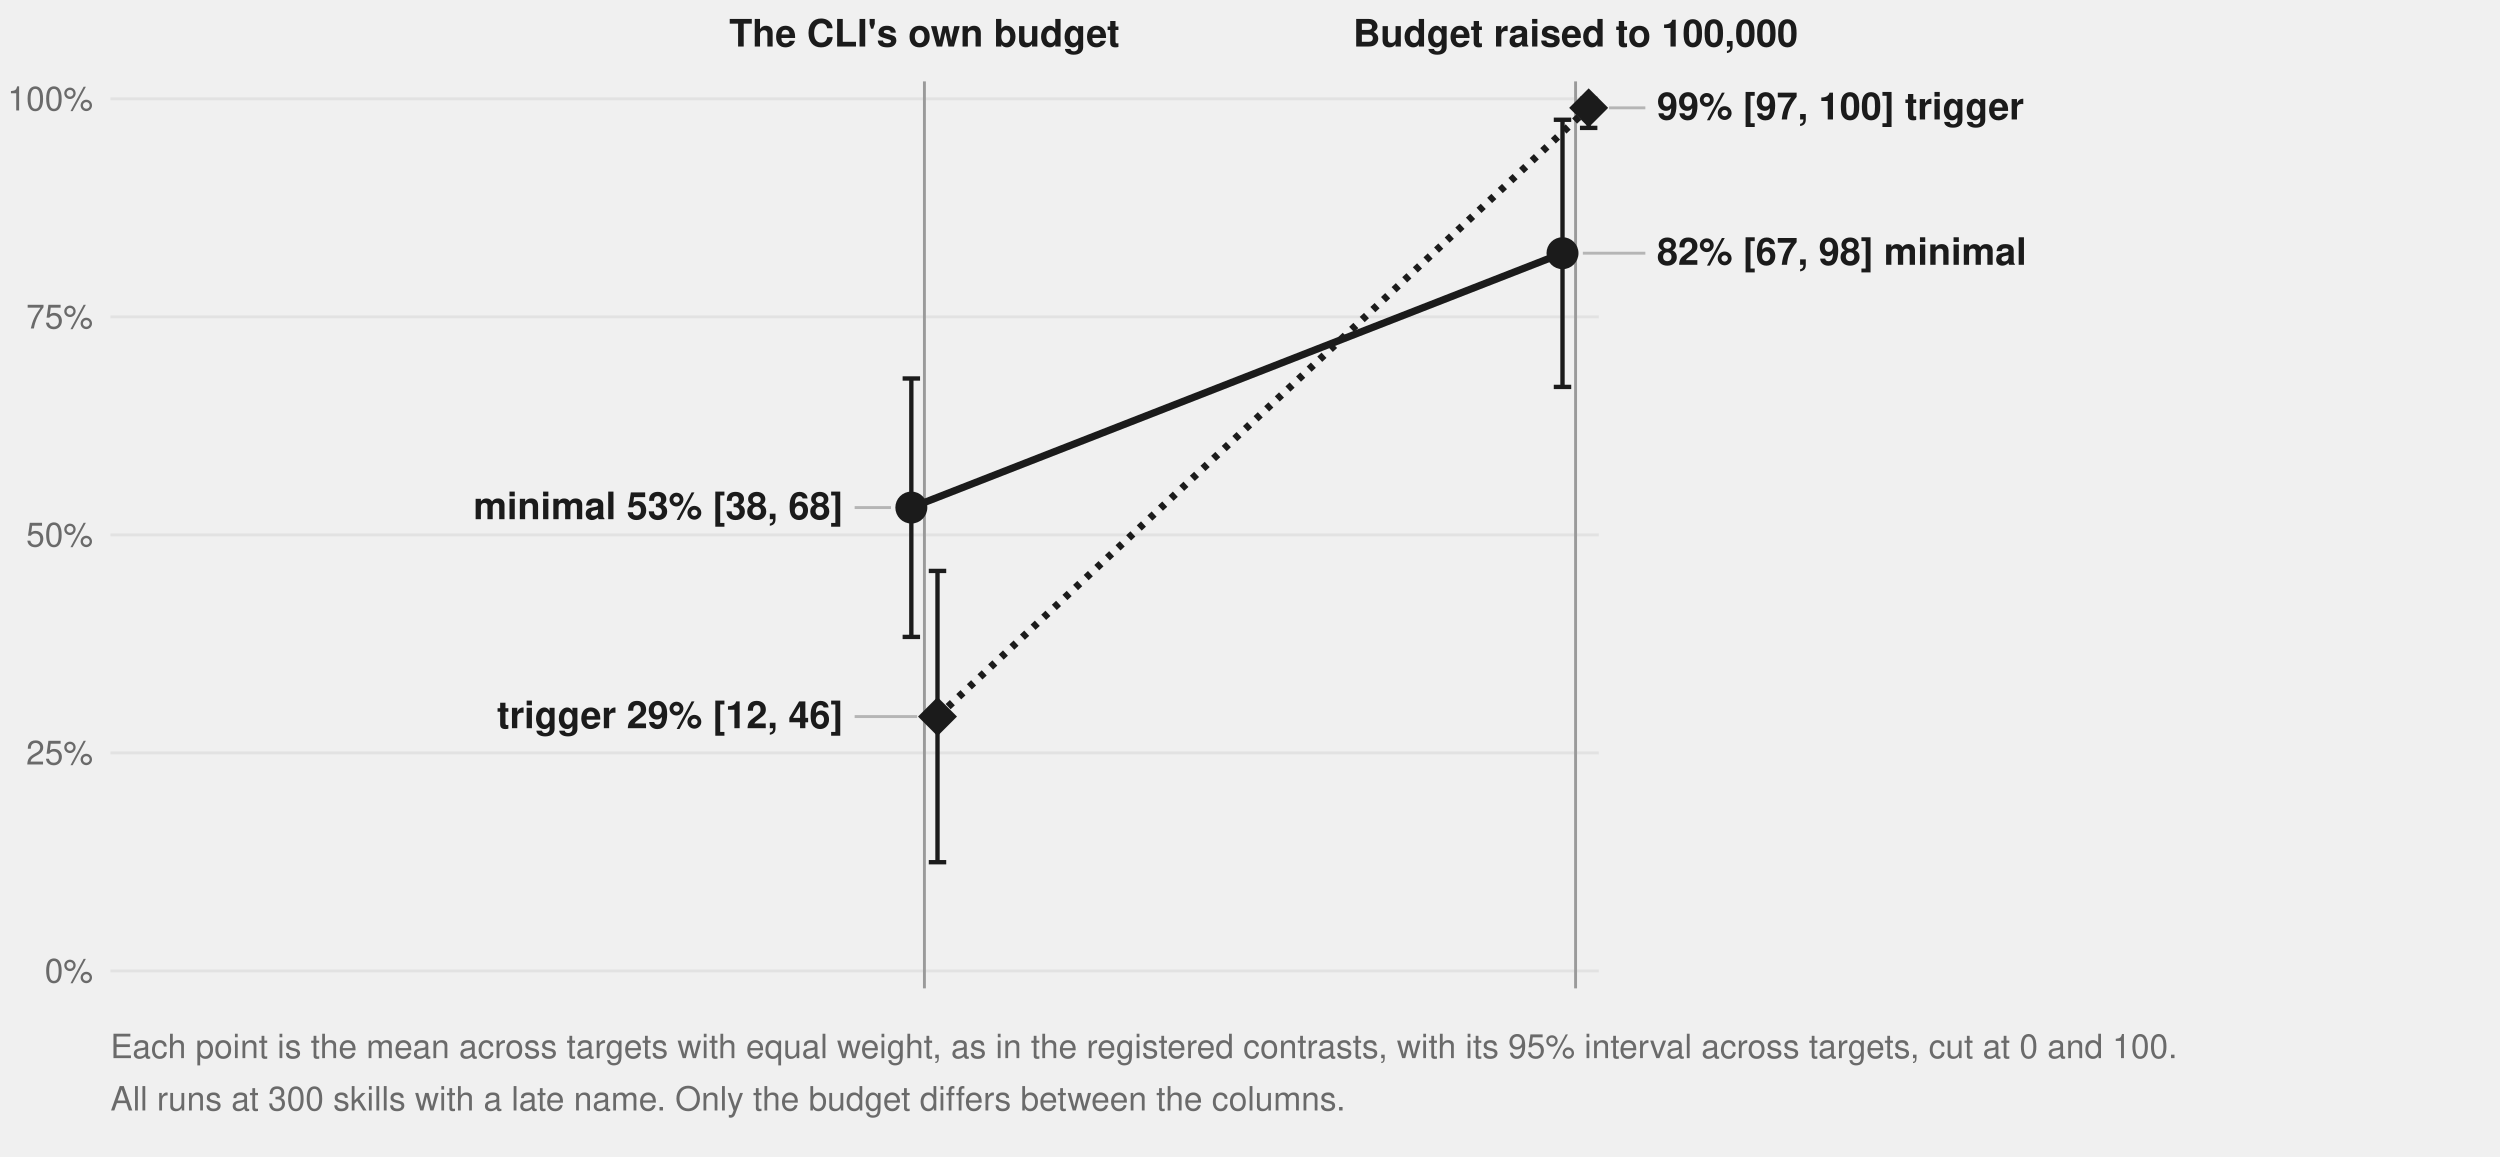
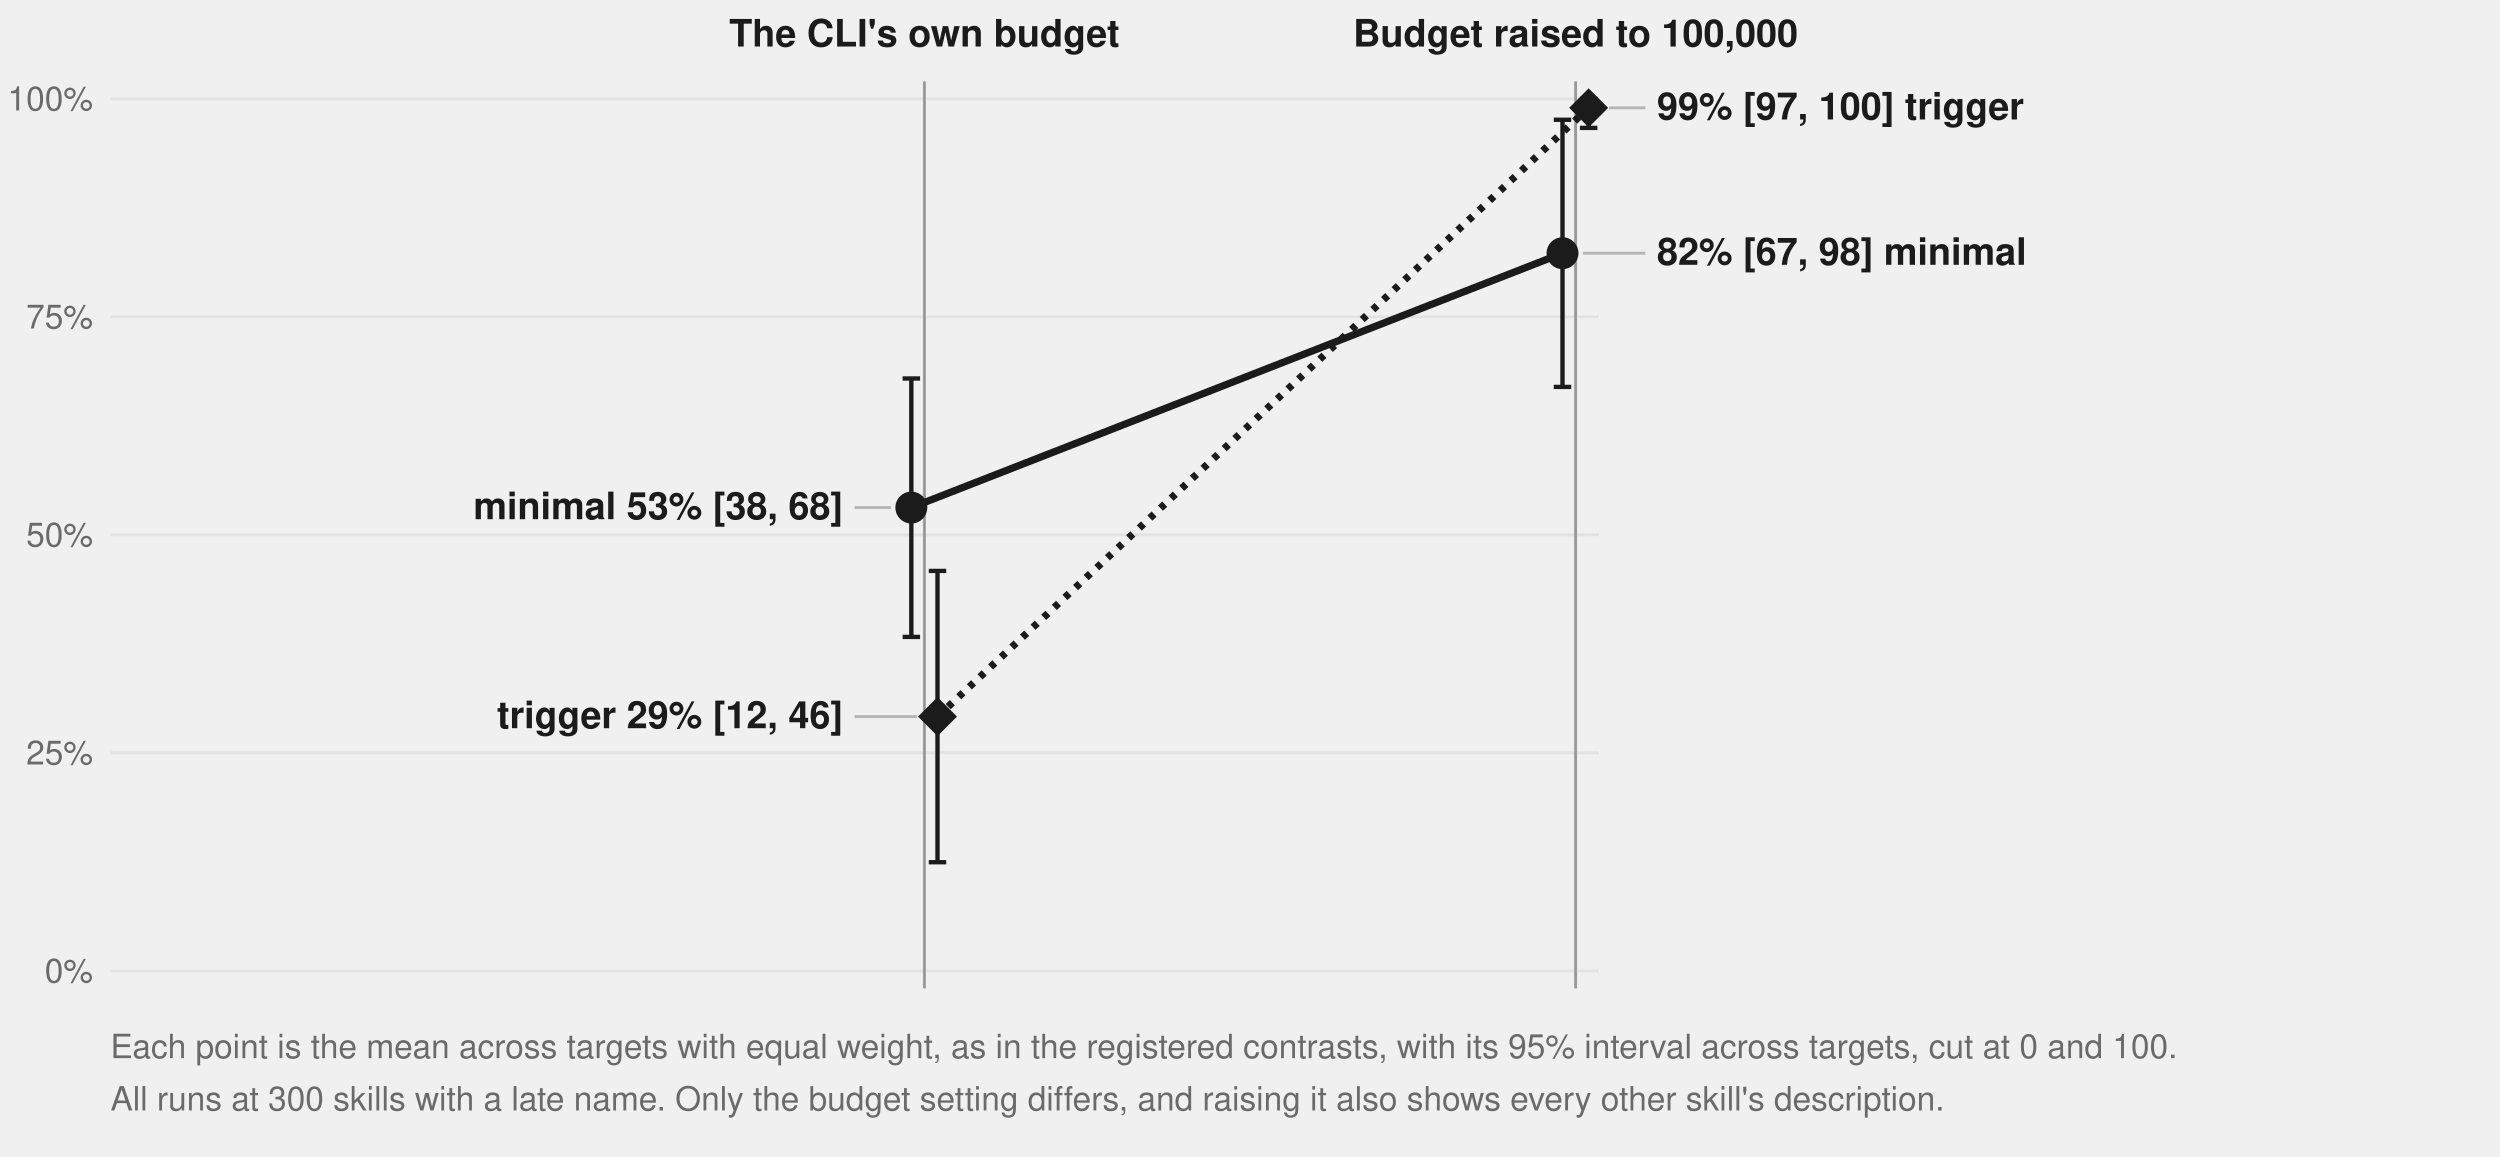
<svg xmlns="http://www.w3.org/2000/svg" viewBox="0 0 860 398" width="860" height="398">
  <style>
text{font:13px -apple-system,BlinkMacSystemFont,'Segoe UI',Helvetica,Arial,sans-serif;font-variant-numeric:tabular-nums;fill:#1b1b1b}
.m{fill:#6a6a6a}.b{font-weight:600}.s{font-size:11.5px}
.l{stroke:#1b1b1b;fill:none}.w{stroke:#6a6a6a;fill:none}.z{stroke:#9a9a9a;fill:none}.q{stroke:#b5b5b5;fill:none}.g{stroke:#e2e2e2;fill:none}.d{fill:#1b1b1b;stroke:#1b1b1b}.h{fill:#fff;stroke:#6a6a6a;stroke-width:1.75}
@media (prefers-color-scheme:dark){text{fill:#ececec}.m{fill:#a8a8a8}.l{stroke:#ececec}.w{stroke:#a8a8a8}.z{stroke:#808080}.q{stroke:#5c5c5c}.g{stroke:#333;fill:none}.d{fill:#ececec;stroke:#ececec}.h{fill:#141414;stroke:#a8a8a8}}
</style>
  <text x="318" y="16" text-anchor="middle" class="b">The CLI's own budget</text>
  <text x="542" y="16" text-anchor="middle" class="b">Budget raised to 100,000</text>
  <line class="g" x1="38" x2="550" y1="334.0" y2="334.0" />
  <text class="m s" x="32" y="338.0" text-anchor="end">0%</text>
  <line class="g" x1="38" x2="550" y1="259.0" y2="259.0" />
  <text class="m s" x="32" y="263.0" text-anchor="end">25%</text>
  <line class="g" x1="38" x2="550" y1="184.0" y2="184.0" />
  <text class="m s" x="32" y="188.0" text-anchor="end">50%</text>
  <line class="g" x1="38" x2="550" y1="109.0" y2="109.0" />
  <text class="m s" x="32" y="113.0" text-anchor="end">75%</text>
  <line class="g" x1="38" x2="550" y1="34.0" y2="34.0" />
  <text class="m s" x="32" y="38.0" text-anchor="end">100%</text>
  <line class="z" x1="318" x2="318" y1="28" y2="340" />
  <line class="z" x1="542" x2="542" y1="28" y2="340" />
  <line class="l" stroke-width="2.5" x1="313.5" x2="537.5" y1="174.6" y2="87.1" />
  <line class="l" stroke-width="1.5" x1="313.5" x2="313.5" y1="219.1" y2="130.2" />
  <line class="l" stroke-width="1.5" x1="310.5" x2="316.5" y1="219.1" y2="219.1" />
  <line class="l" stroke-width="1.5" x1="310.5" x2="316.5" y1="130.2" y2="130.2" />
  <circle cx="313.5" cy="174.6" r="5" class="d" />
  <line class="l" stroke-width="1.5" x1="537.5" x2="537.5" y1="133.1" y2="41.2" />
  <line class="l" stroke-width="1.5" x1="534.5" x2="540.5" y1="133.1" y2="133.1" />
  <line class="l" stroke-width="1.5" x1="534.5" x2="540.5" y1="41.2" y2="41.2" />
  <circle cx="537.5" cy="87.1" r="5" class="d" />
  <line class="q" x1="294" x2="306.5" y1="174.6" y2="174.6" />
  <line class="q" x1="544.5" x2="566" y1="87.1" y2="87.1" />
  <text class="b" x="290" y="178.6" text-anchor="end">minimal 53% [38, 68]</text>
  <text class="b" x="570" y="91.1">82% [67, 98] minimal</text>
  <line class="l" stroke-dasharray="2 3" stroke-width="2.5" x1="322.5" x2="546.5" y1="246.5" y2="37.1" />
  <line class="l" stroke-width="1.5" x1="322.5" x2="322.5" y1="296.6" y2="196.4" />
  <line class="l" stroke-width="1.5" x1="319.5" x2="325.5" y1="296.6" y2="296.6" />
  <line class="l" stroke-width="1.5" x1="319.5" x2="325.5" y1="196.4" y2="196.4" />
  <path d="M322.5 240.5L328.5 246.5L322.5 252.5L316.5 246.5Z" class="d" />
  <line class="l" stroke-width="1.5" x1="546.5" x2="546.5" y1="44.0" y2="34.0" />
  <line class="l" stroke-width="1.5" x1="543.5" x2="549.5" y1="44.0" y2="44.0" />
  <line class="l" stroke-width="1.5" x1="543.5" x2="549.5" y1="34.0" y2="34.0" />
  <path d="M546.5 31.1L552.5 37.1L546.5 43.1L540.5 37.1Z" class="d" />
  <line class="q" x1="294" x2="315.5" y1="246.5" y2="246.5" />
  <line class="q" x1="553.5" x2="566" y1="37.1" y2="37.1" />
  <text class="b" x="290" y="250.5" text-anchor="end">trigger 29% [12, 46]</text>
  <text class="b" x="570" y="41.1">99% [97, 100] trigger</text>
  <text class="m s" x="38" y="364">Each point is the mean across targets with equal weight, as in the registered contrasts, with its 95% interval across targets, cut at 0 and 100.</text>
-   <text class="m s" x="38" y="382">All runs at 300 skills with a late name. Only the budget differs between the columns.</text>
+   <text class="m s" x="38" y="382">All runs at 300 skills with a late name. Only the budget setting differs, and raising it also shows every other skill's description.</text>
</svg>
